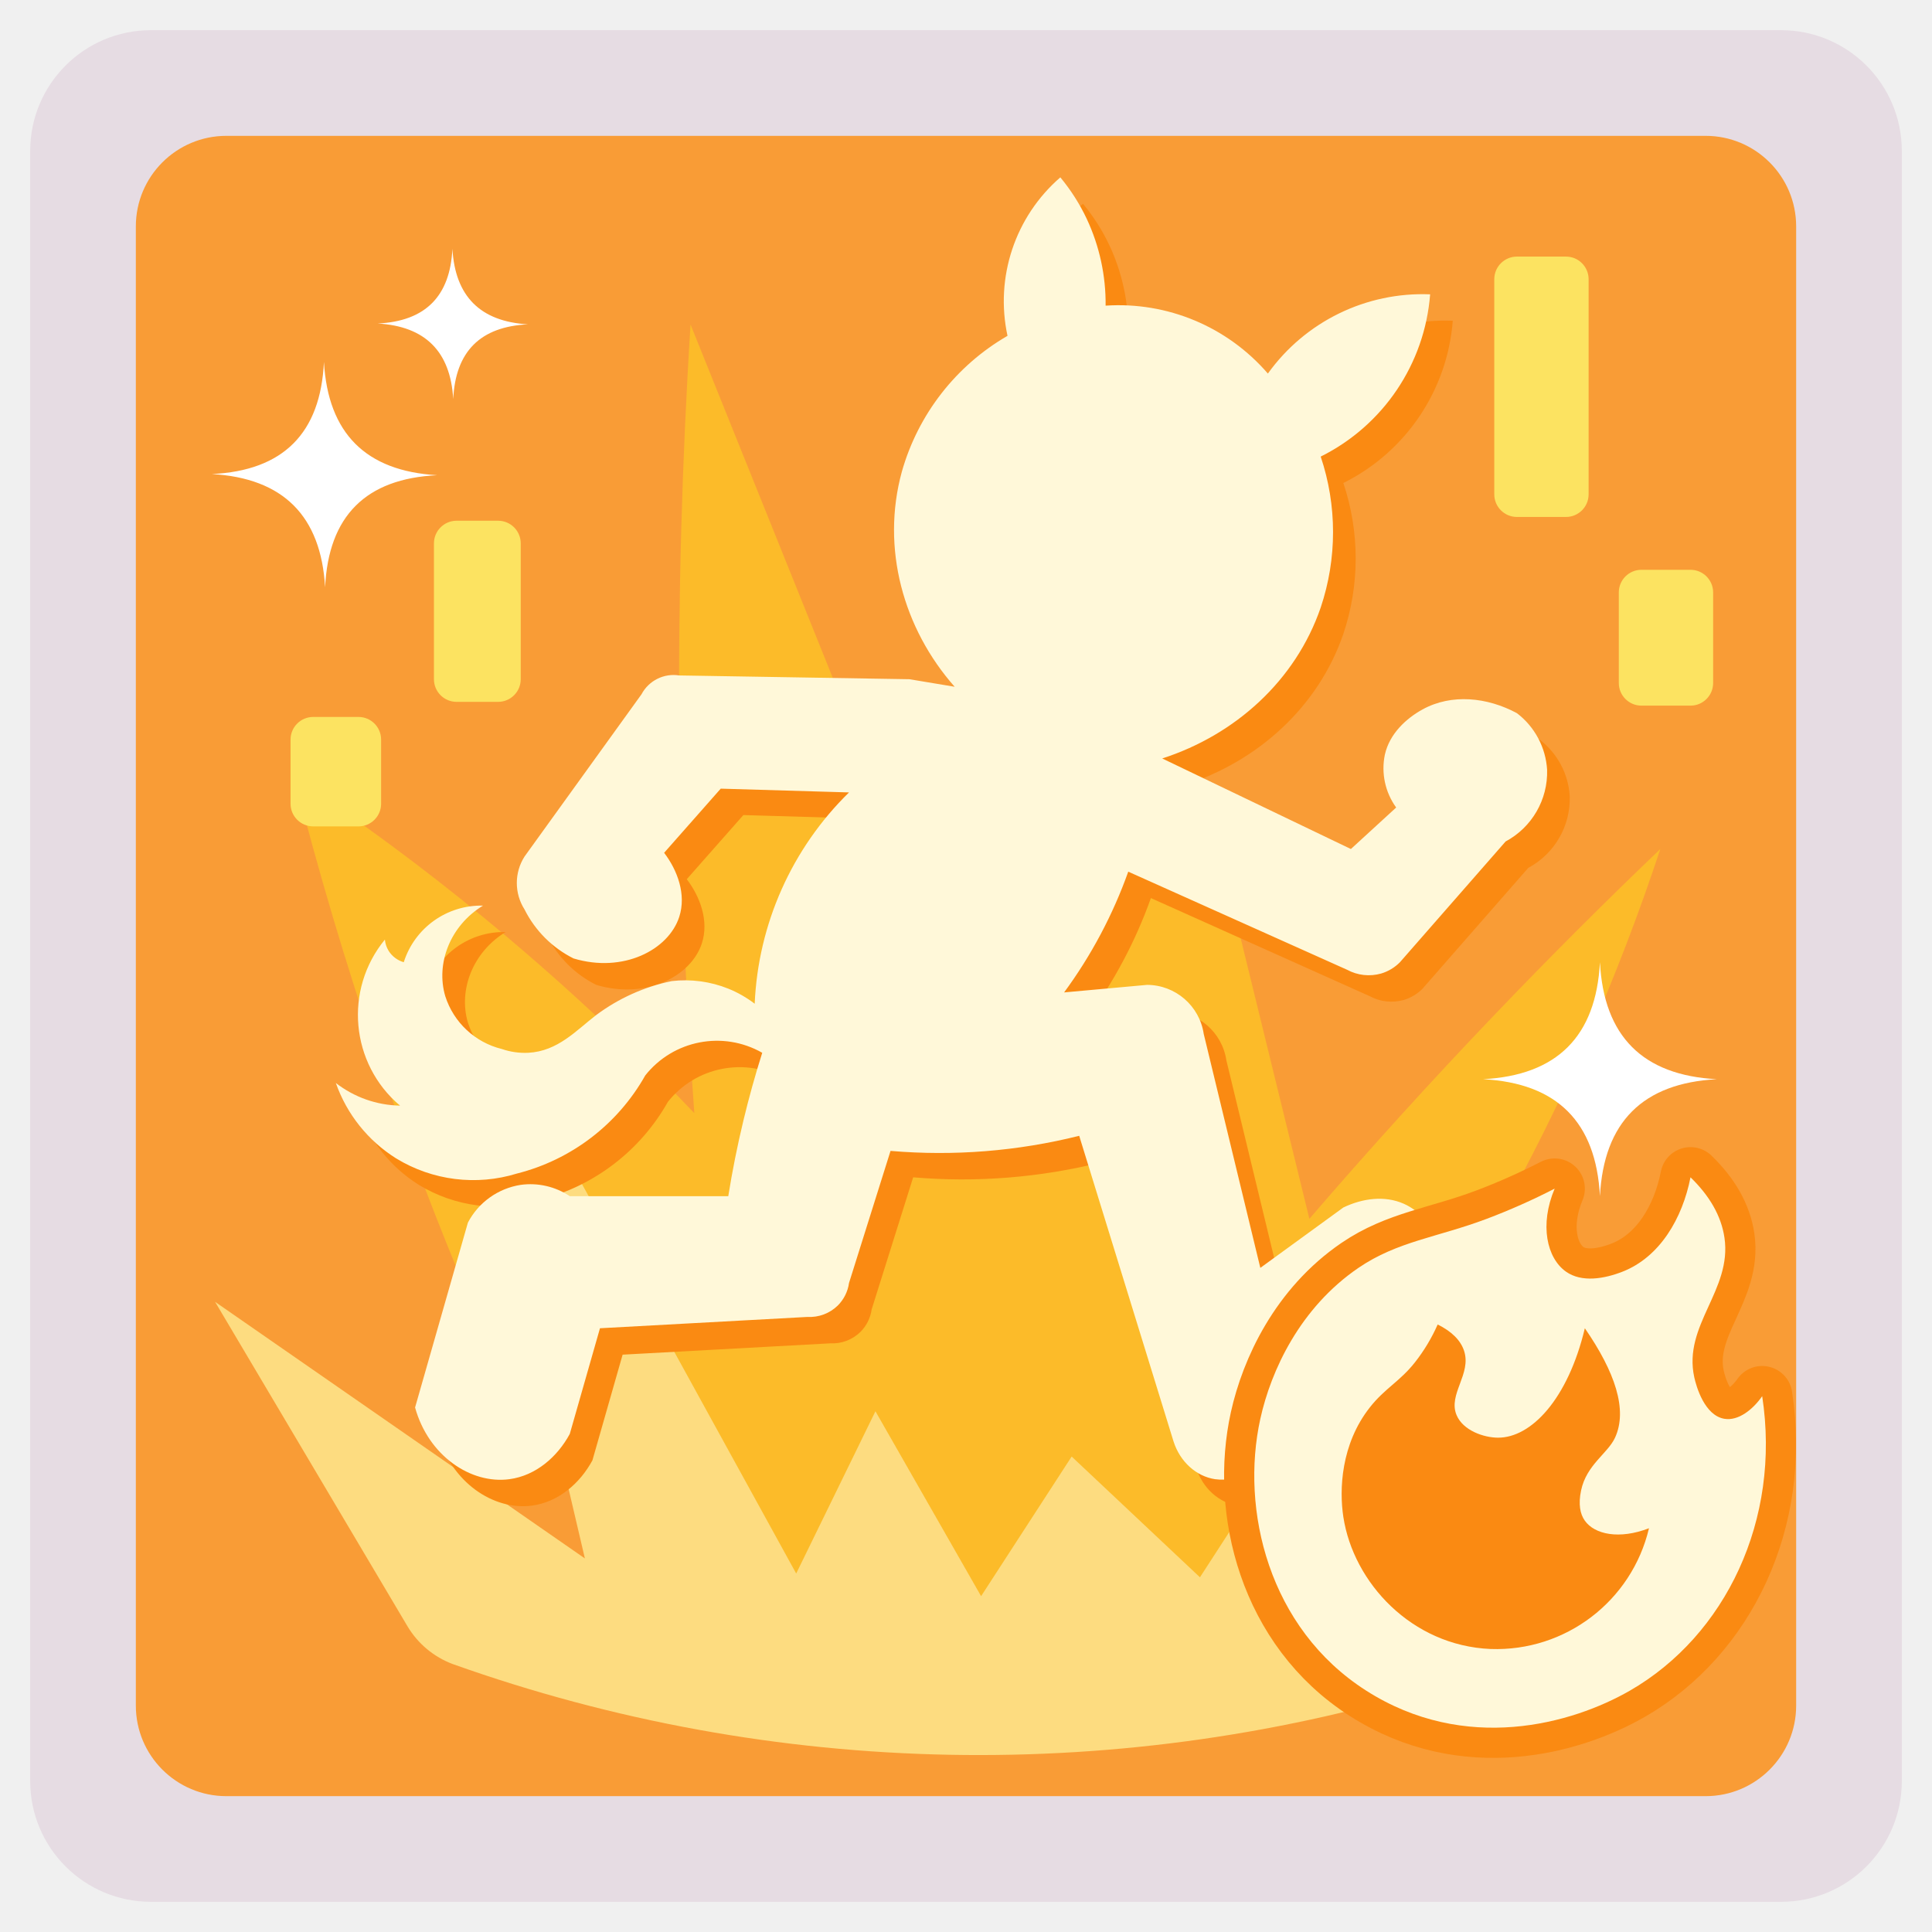
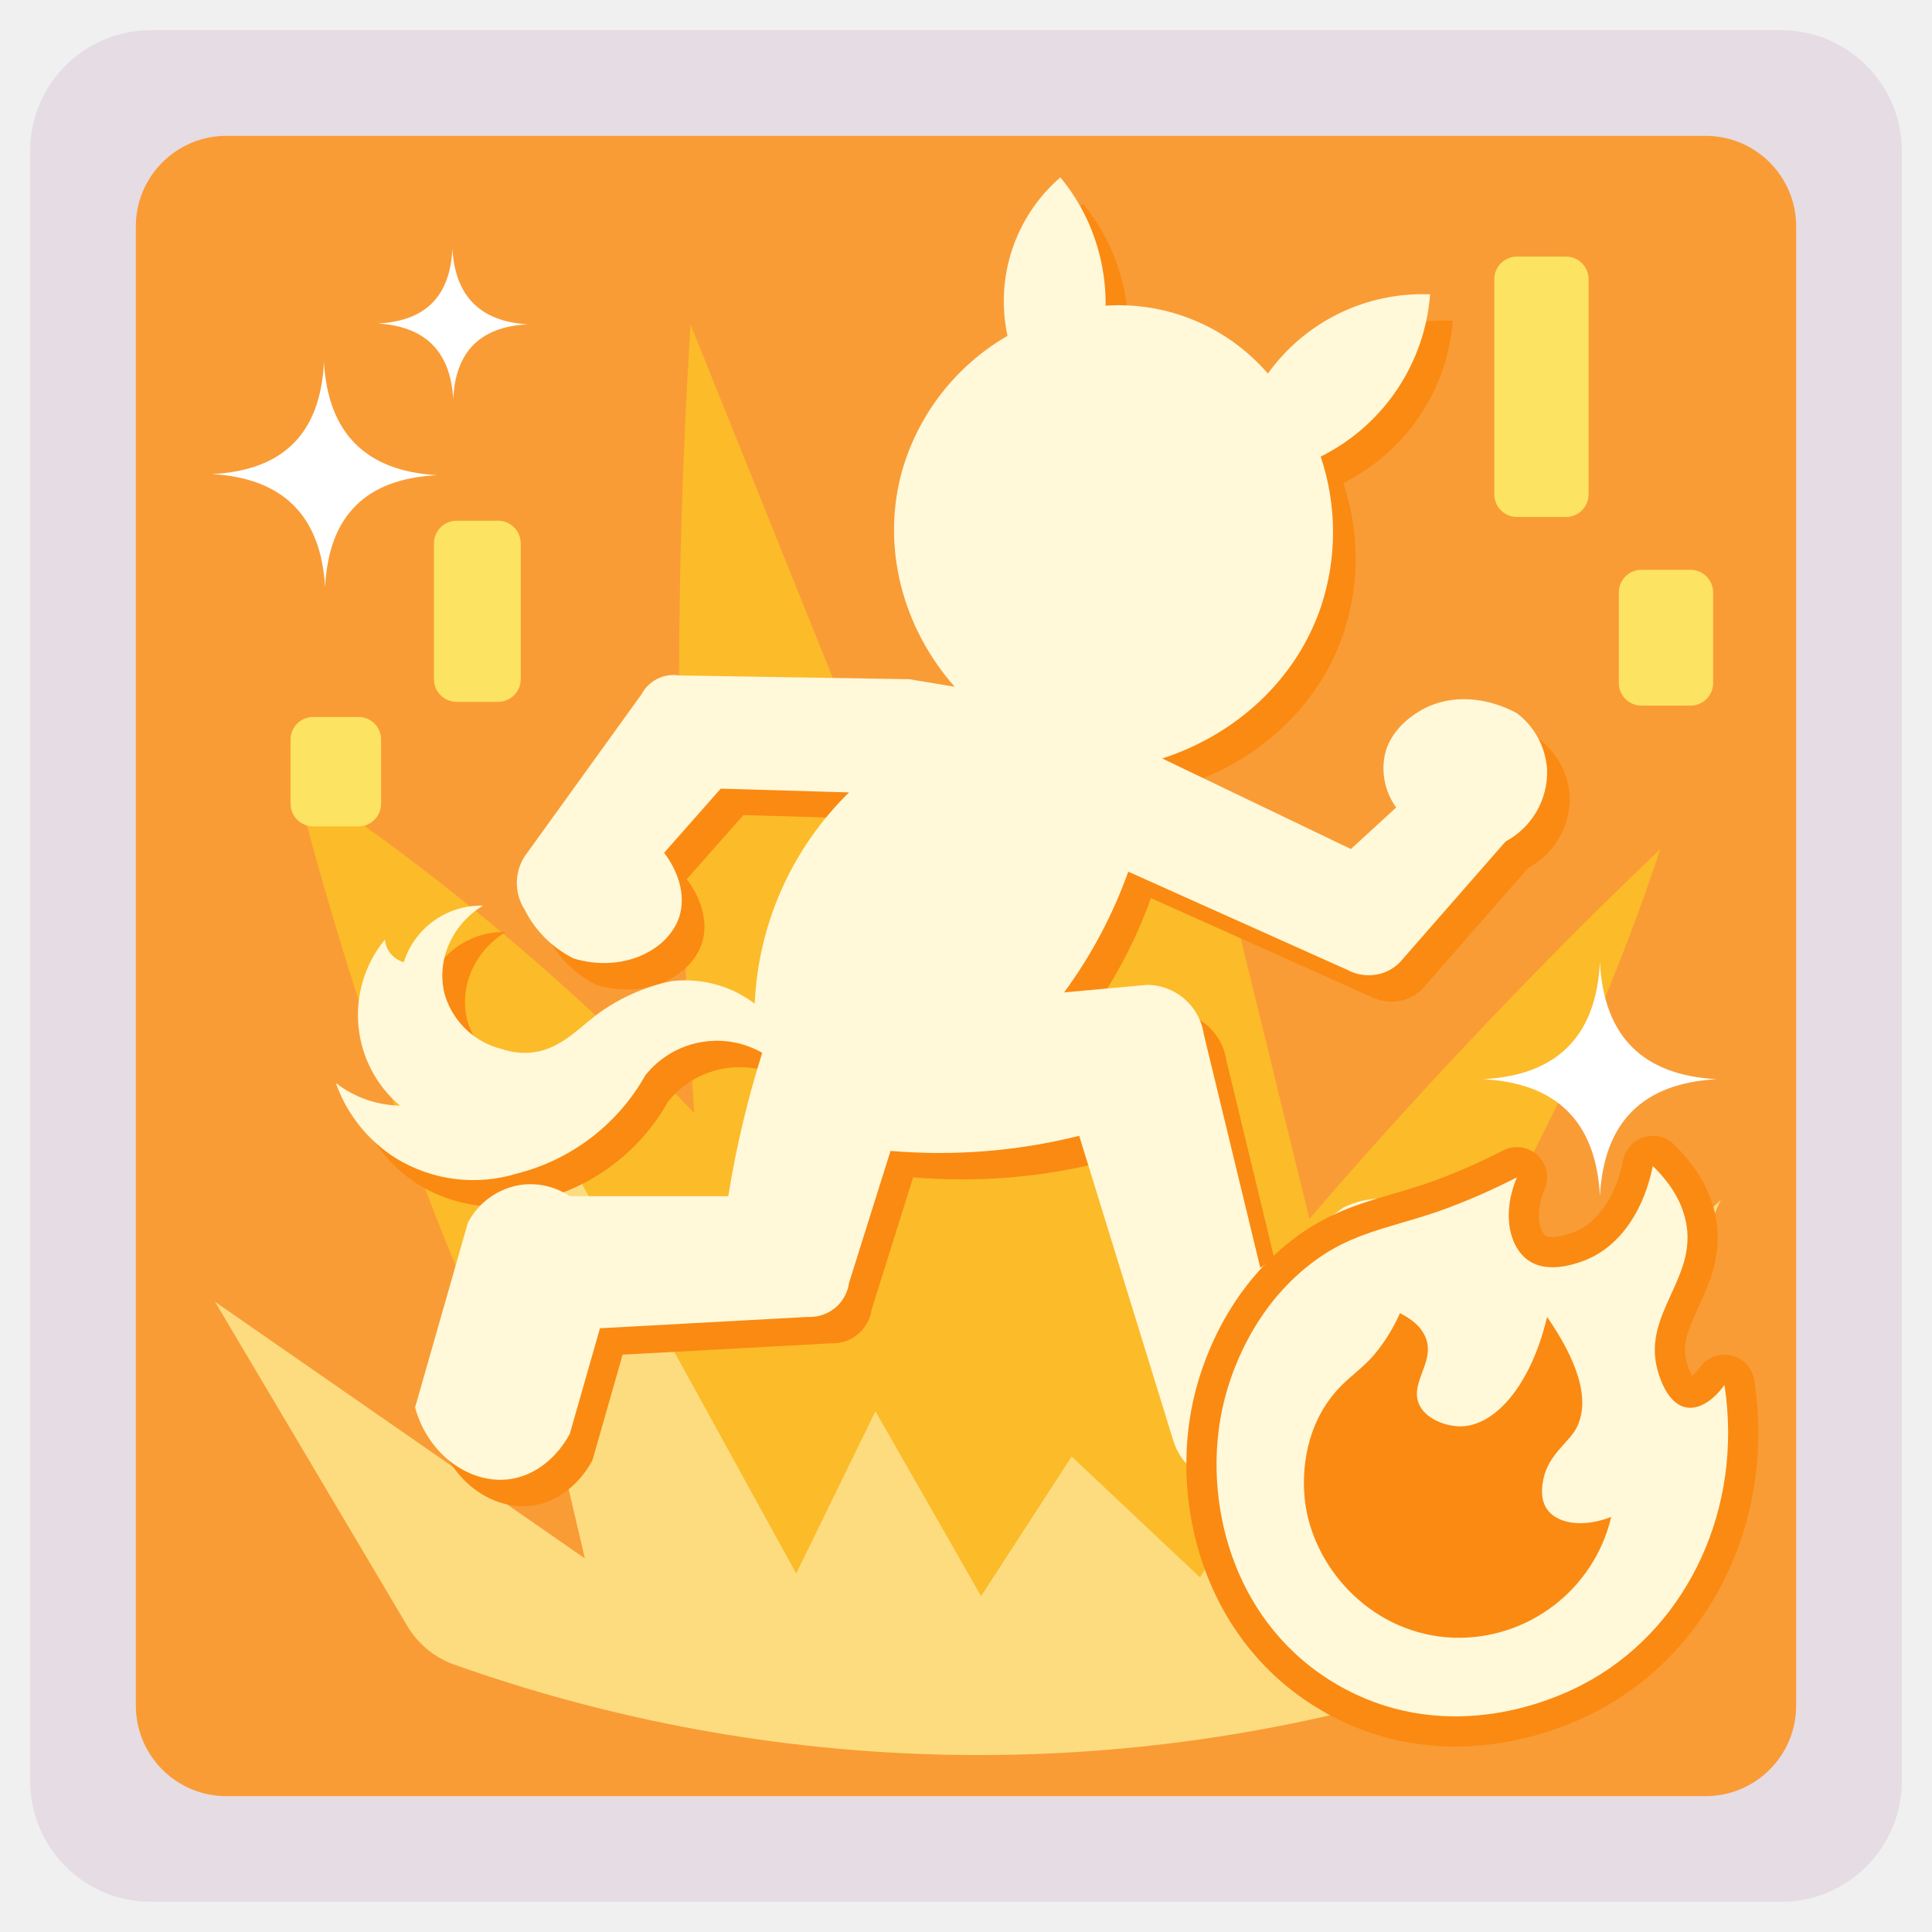
<svg xmlns="http://www.w3.org/2000/svg" id="buff_speed_team" width="512" height="512">
  <defs>
    <style>.cls-6,.cls-7{fill-rule:evenodd}.cls-6{fill:#fa8a12}.cls-7{fill:#fff8d9}</style>
  </defs>
  <path id="background" style="fill:#f99c36" d="M33 33h446v446H33z" />
  <path id="explosion_rear" d="M183 86a1539.703 1539.703 0 0 0-3 109c.258 33.6 1.574 66.489 4 100a622.905 622.905 0 0 0-56-52q-24.069-19.745-50-37a982.14 982.14 0 0 0 22 74 987.441 987.441 0 0 0 45 110l37 19 18 23 140-2 14-41a566.9 566.9 0 0 0 43-66 567.453 567.453 0 0 0 43-98 1380.87 1380.87 0 0 0-44 44 1381.291 1381.291 0 0 0-49 54l-36-147-66 64Z" style="fill-rule:evenodd;fill:#fcbb29" />
  <path id="explosion_front" d="m57 345 51 86a23.59 23.59 0 0 0 12 10 415.425 415.425 0 0 0 264 5 75.356 75.356 0 0 0 25-20l47-108-94 90 13-78-57 88-34-32-24 37-28-49-21 43-66-120-16 5 26 111Z" style="fill:#fddc80;fill-rule:evenodd" />
  <path id="column" d="M448 187h-13a6 6 0 0 1-6-6v-24a6 6 0 0 1 6-6h13a6 6 0 0 1 6 6v24a6 6 0 0 1-6 6Zm-33-50h-13a6 6 0 0 1-6-6V74a6 6 0 0 1 6-6h13a6 6 0 0 1 6 6v57a6 6 0 0 1-6 6Zm-283 49h-11a6 6 0 0 1-6-6v-36a6 6 0 0 1 6-6h11a6 6 0 0 1 6 6v36a6 6 0 0 1-6 6Zm-37 33H83a6 6 0 0 1-6-6v-17a6 6 0 0 1 6-6h12a6 6 0 0 1 6 6v17a6 6 0 0 1-6 6Z" style="fill:#fce361;fill-rule:evenodd" />
  <path id="twinkle" d="M424 316.98q-1.55-29.432-30.98-30.98 29.432-1.55 30.98-30.98 1.55 29.432 30.98 30.98-29.431 1.55-30.98 30.98ZM120.11 105.753q-1.1-18.919-20.019-20.02 18.908-.89 19.8-19.8 1.1 18.92 20.02 20.02-18.911.892-19.801 19.8Zm-33.955 49.881q-1.64-28.368-30.008-30.007 28.353-1.347 29.7-29.7 1.64 28.368 30.008 30.008-28.355 1.347-29.7 29.699Z" style="fill:#fff;fill-rule:evenodd" />
  <path id="dash_shadow" class="cls-6" d="M259 189c-13.621-15.4-19.562-36.73-14-57a60.644 60.644 0 0 1 28-36 43.43 43.43 0 0 1 14-42 52 52 0 0 1 7 11 52.95 52.95 0 0 1 5 23 52.2 52.2 0 0 1 43 18 50.416 50.416 0 0 1 43-21 52.54 52.54 0 0 1-29 43 62.79 62.79 0 0 1 0 40c-6.661 19.4-22.681 33.759-42 40l50 24 12-11a17.757 17.757 0 0 1-3-14c1.263-5.641 5.758-9.671 10-12 7.721-4.239 17.19-3.215 25 1a20.418 20.418 0 0 1 8 15 20.847 20.847 0 0 1-11 19l-28 32a11.676 11.676 0 0 1-5 3 12.044 12.044 0 0 1-9-1l-58-26a124.851 124.851 0 0 1-17 32l22-2a15.25 15.25 0 0 1 15 13l15 62 22-16c5.053-2.422 10.91-3.245 16-1 9.326 4.114 11.629 16.59 10 25a25.984 25.984 0 0 1-8 14l-43 32a13.229 13.229 0 0 1-9 2c-4.95-.751-9.257-4.565-11-10l-25-81a152.555 152.555 0 0 1-50 4l-11 35a10.519 10.519 0 0 1-3 6 10.651 10.651 0 0 1-8 3l-55 3-8 28c-3.25 6.023-8.942 11.053-16 12-10.223 1.372-21.459-6.195-25-19l14-49a19.1 19.1 0 0 1 14-10 18.8 18.8 0 0 1 13 3h42a263.143 263.143 0 0 1 4-20 263.991 263.991 0 0 1 5-18 24.226 24.226 0 0 0-31 6 54.258 54.258 0 0 1-34 26 39.229 39.229 0 0 1-32-4 38.778 38.778 0 0 1-16-20 28.5 28.5 0 0 0 17 6 31.476 31.476 0 0 1-4-44 6.867 6.867 0 0 0 1 3 7.063 7.063 0 0 0 4 3 21.506 21.506 0 0 1 21-15c-8.68 5.287-12.567 15.313-10 24a20.98 20.98 0 0 0 15 14 18.76 18.76 0 0 0 7 1c7.858-.413 12.718-5.955 18-10a50.572 50.572 0 0 1 20-9 30.819 30.819 0 0 1 15 2 30.083 30.083 0 0 1 7 4 83.44 83.44 0 0 1 25-56l-34-1-15 17c3.5 4.572 5.947 11.028 4 17-2.859 8.77-14.868 14.946-28 11a29.069 29.069 0 0 1-13-13 13.038 13.038 0 0 1 0-14l31-43a9.618 9.618 0 0 1 10-5l61 1Z" />
  <path id="dash" class="cls-7" d="M253 182c-13.621-15.4-19.562-36.73-14-57a60.644 60.644 0 0 1 28-36 43.43 43.43 0 0 1 14-42 52 52 0 0 1 7 11 52.95 52.95 0 0 1 5 23 52.2 52.2 0 0 1 43 18 50.416 50.416 0 0 1 43-21 52.54 52.54 0 0 1-29 43 62.79 62.79 0 0 1 0 40c-6.661 19.4-22.681 33.759-42 40l50 24 12-11a17.757 17.757 0 0 1-3-14c1.263-5.641 5.758-9.671 10-12 7.721-4.239 17.19-3.215 25 1a20.418 20.418 0 0 1 8 15 20.847 20.847 0 0 1-11 19l-28 32a11.676 11.676 0 0 1-5 3 12.044 12.044 0 0 1-9-1l-58-26a124.851 124.851 0 0 1-17 32l22-2a15.25 15.25 0 0 1 15 13l15 62 22-16c5.053-2.422 10.91-3.245 16-1 9.326 4.114 11.629 16.59 10 25a25.984 25.984 0 0 1-8 14l-43 32a13.229 13.229 0 0 1-9 2c-4.95-.751-9.257-4.565-11-10l-25-81a152.555 152.555 0 0 1-50 4l-11 35a10.519 10.519 0 0 1-3 6 10.651 10.651 0 0 1-8 3l-55 3-8 28c-3.25 6.023-8.942 11.053-16 12-10.223 1.372-21.459-6.195-25-19l14-49a19.1 19.1 0 0 1 14-10 18.8 18.8 0 0 1 13 3h42a263.143 263.143 0 0 1 4-20 263.991 263.991 0 0 1 5-18 24.226 24.226 0 0 0-31 6 54.258 54.258 0 0 1-34 26 39.229 39.229 0 0 1-32-4 38.777 38.777 0 0 1-16-20 28.5 28.5 0 0 0 17 6 31.476 31.476 0 0 1-4-44 6.867 6.867 0 0 0 1 3 7.063 7.063 0 0 0 4 3 21.506 21.506 0 0 1 21-15c-8.68 5.287-12.567 15.313-10 24a20.98 20.98 0 0 0 15 14 18.76 18.76 0 0 0 7 1c7.858-.413 12.718-5.955 18-10a50.572 50.572 0 0 1 20-9 30.819 30.819 0 0 1 15 2 30.083 30.083 0 0 1 7 4 83.44 83.44 0 0 1 25-56l-34-1-15 17c3.5 4.572 5.947 11.028 4 17-2.859 8.77-14.868 14.946-28 11a29.069 29.069 0 0 1-13-13 13.038 13.038 0 0 1 0-14l31-43a9.618 9.618 0 0 1 10-5l61 1Z" />
-   <path id="fire_outline" d="M448 312c-2.131 10.86-8.1 21.117-18 25-4.8 1.882-10.821 2.959-15 0-5.076-3.594-7.056-12.4-3-22a172.546 172.546 0 0 1-18 8c-13.078 4.927-23.645 5.936-34 13-15.472 10.556-23.173 27.175-26 40-5.311 24.1 2.186 55.49 28 72 26.3 16.823 54.621 8.878 70 0 25.277-14.592 40.023-45.219 35-78-2.508 3.587-6.322 6.6-10 6-5.285-.866-7.467-8.57-8-11-3.038-13.863 10.049-23.075 8-37-.86-5.841-4.006-11.161-9-16Z" style="fill:none;stroke:#fa8a12;stroke-linecap:round;stroke-linejoin:round;stroke-width:16px;fill-rule:evenodd" />
-   <path id="fire" class="cls-7" d="M448 312c-2.131 10.86-8.1 21.117-18 25-4.8 1.882-10.821 2.959-15 0-5.076-3.594-7.056-12.4-3-22a172.546 172.546 0 0 1-18 8c-13.078 4.927-23.645 5.936-34 13-15.472 10.556-23.173 27.175-26 40-5.311 24.1 2.186 55.49 28 72 26.3 16.823 54.621 8.878 70 0 25.277-14.592 40.023-45.219 35-78-2.508 3.587-6.322 6.6-10 6-5.285-.866-7.467-8.57-8-11-3.038-13.863 10.049-23.075 8-37-.86-5.841-4.006-11.161-9-16Z" />
-   <path id="fire_inner" class="cls-6" d="M420 352c-4.484 18.8-14.207 29.016-23 29-3.768-.007-9.288-1.892-11-6-2.3-5.509 4.012-10.857 2-17-.94-2.871-3.349-5.179-7-7a46.762 46.762 0 0 1-6 10c-4.029 5.123-8 6.9-12 12-7.667 9.769-8.1 21.79-7 29 2.657 17.441 18.112 34.113 39 35a41.608 41.608 0 0 0 42-32c-7.886 3.037-14.41 1.647-17-2-1.259-1.772-1.761-4.359-1-8 1.427-6.832 7.078-9.821 9-14 3.4-7.385 0-17.4-8-29Z" />
+   <path id="fire_outline" d="M438 309c-2.131 10.86-8.1 21.117-18 25-4.8 1.882-10.821 2.959-15 0-5.076-3.594-7.056-12.4-3-22a172.546 172.546 0 0 1-18 8c-13.078 4.927-23.645 5.936-34 13-15.472 10.556-23.173 27.175-26 40-5.311 24.1 2.186 55.49 28 72 26.3 16.823 54.621 8.878 70 0 25.277-14.592 40.023-45.219 35-78-2.508 3.587-6.322 6.6-10 6-5.285-.866-7.467-8.57-8-11-3.038-13.863 10.049-23.075 8-37-.86-5.841-4.006-11.161-9-16Z" style="fill:none;stroke:#fa8a12;stroke-linecap:round;stroke-linejoin:round;stroke-width:16px;fill-rule:evenodd" />
+   <path id="fire" class="cls-7" d="M438 309c-2.131 10.86-8.1 21.117-18 25-4.8 1.882-10.821 2.959-15 0-5.076-3.594-7.056-12.4-3-22a172.546 172.546 0 0 1-18 8c-13.078 4.927-23.645 5.936-34 13-15.472 10.556-23.173 27.175-26 40-5.311 24.1 2.186 55.49 28 72 26.3 16.823 54.621 8.878 70 0 25.277-14.592 40.023-45.219 35-78-2.508 3.587-6.322 6.6-10 6-5.285-.866-7.467-8.57-8-11-3.038-13.863 10.049-23.075 8-37-.86-5.841-4.006-11.161-9-16Z" />
+   <path id="fire_inner" class="cls-6" d="M410 349c-4.484 18.8-14.207 29.016-23 29-3.768-.007-9.288-1.892-11-6-2.3-5.509 4.012-10.857 2-17-.94-2.871-3.349-5.179-7-7a46.762 46.762 0 0 1-6 10c-4.029 5.123-8 6.9-12 12-7.667 9.769-8.1 21.79-7 29 2.657 17.441 18.112 34.113 39 35a41.608 41.608 0 0 0 42-32c-7.886 3.037-14.41 1.647-17-2-1.259-1.772-1.761-4.359-1-8 1.427-6.832 7.078-9.821 9-14 3.4-7.385 0-17.4-8-29Z" />
  <path id="frame" d="M40 8h432a32 32 0 0 1 32 32v432a32 32 0 0 1-32 32H40a32 32 0 0 1-32-32V40A32 32 0 0 1 40 8Zm20 28h392a24 24 0 0 1 24 24v392a24 24 0 0 1-24 24H60a24 24 0 0 1-24-24V60a24 24 0 0 1 24-24Z" style="fill:#e6dce3;fill-rule:evenodd" />
</svg>
